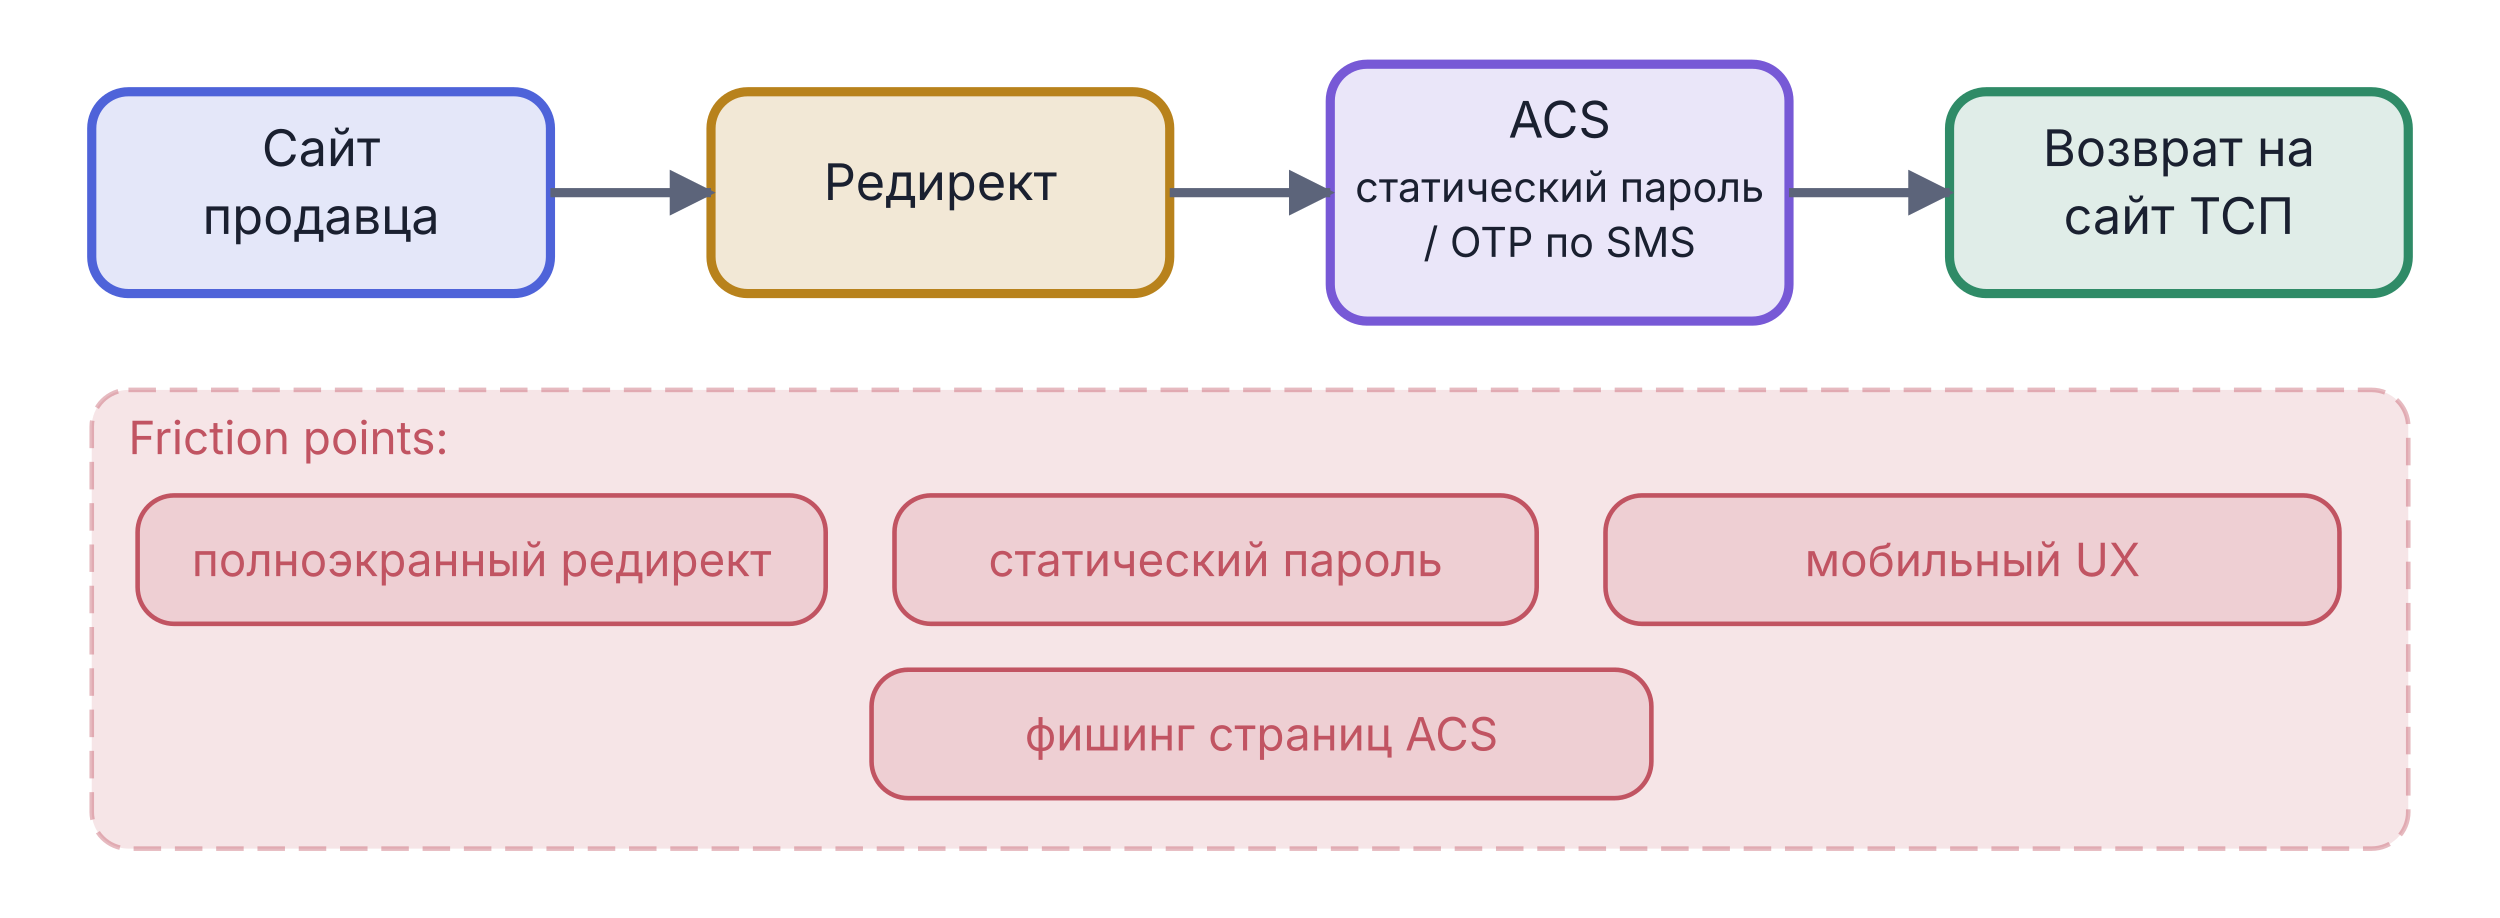
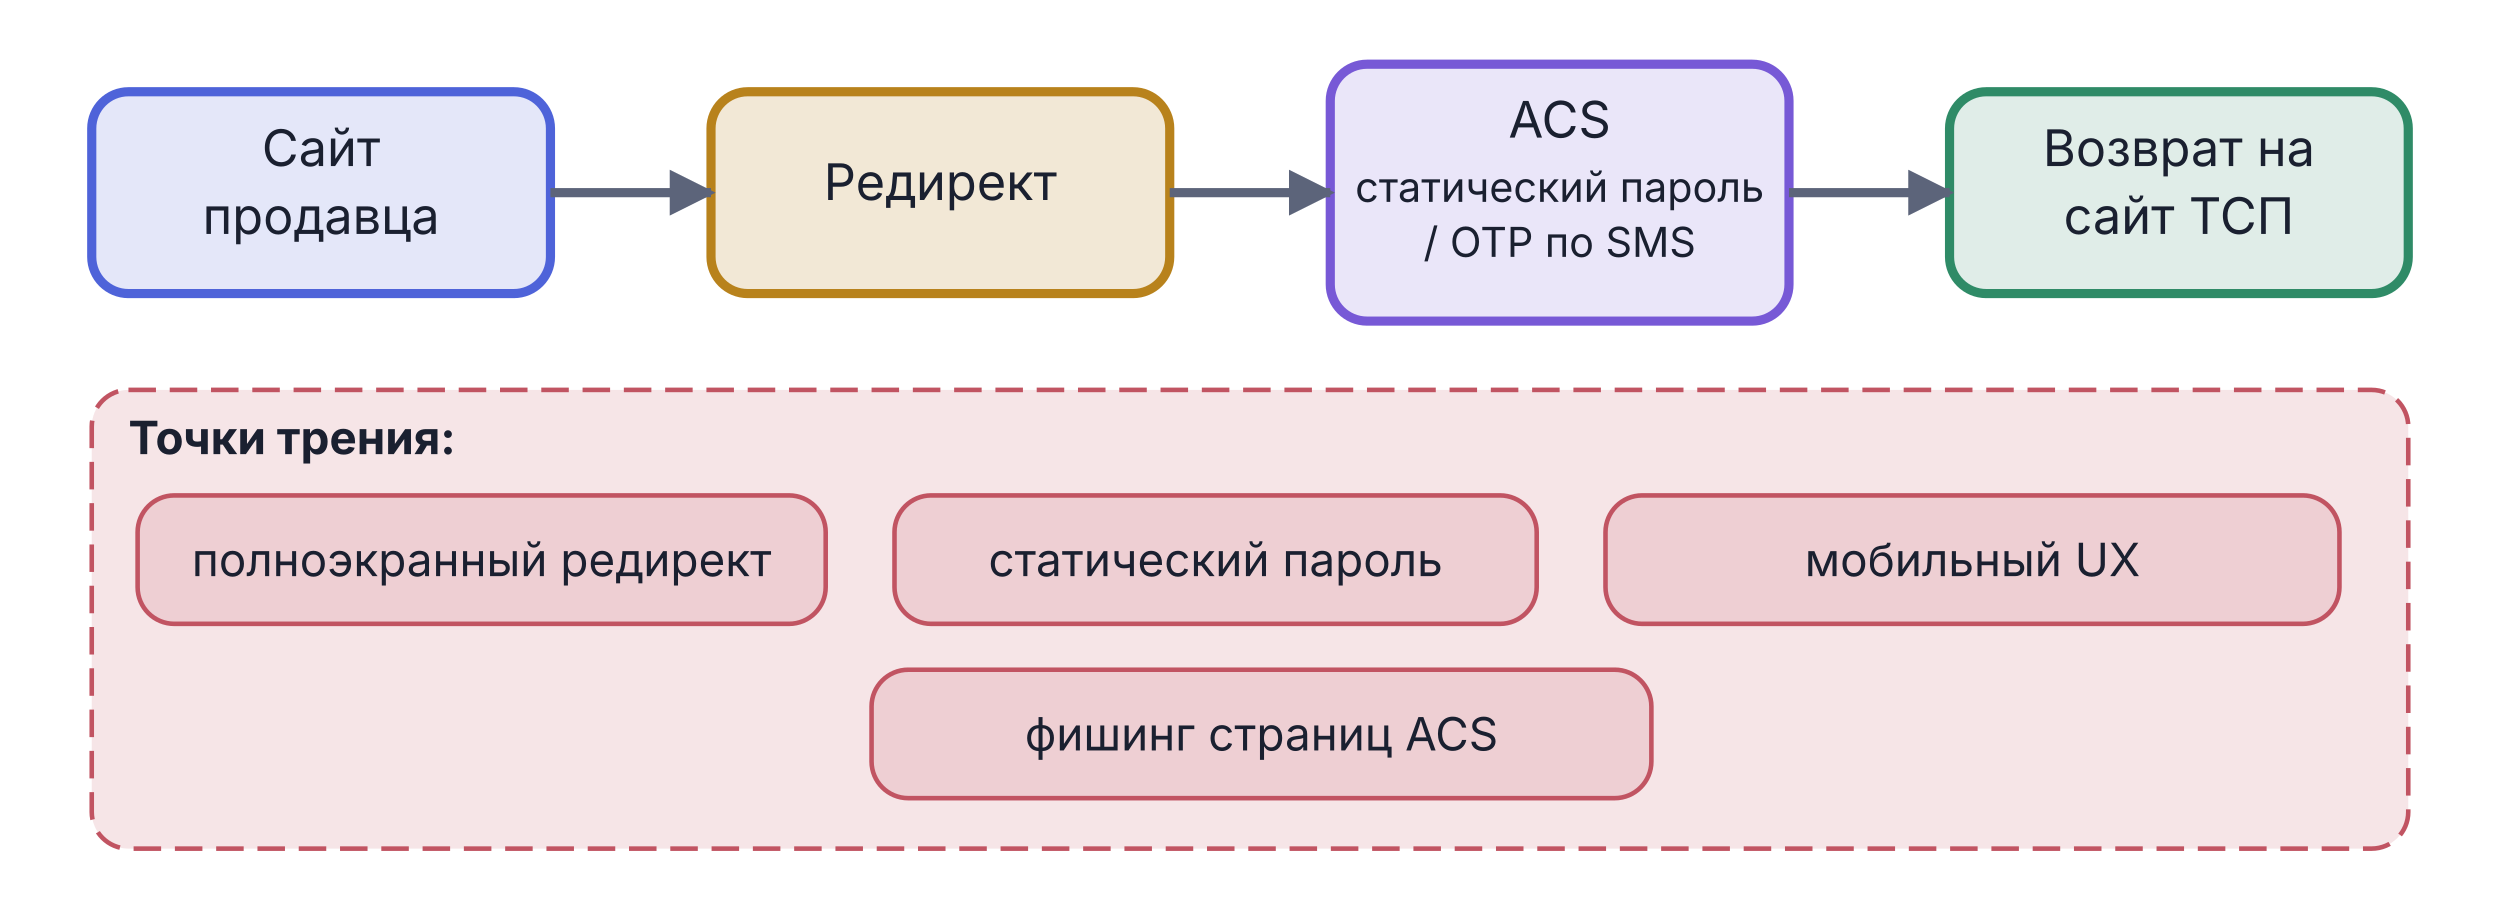
<svg xmlns="http://www.w3.org/2000/svg" viewBox="0 0 545 200" width="545" height="200">
  <defs>
    <marker id="arr-Muted" viewBox="0 0 10 10" refX="9" refY="5" markerWidth="5" markerHeight="5" orient="auto">
      <path d="M0,0 L10,5 L0,10 Z" fill="#5C647A" />
    </marker>
    <marker id="arr-Muted-s" viewBox="0 0 10 10" refX="1" refY="5" markerWidth="5" markerHeight="5" orient="auto">
      <path d="M10,0 L0,5 L10,10 Z" fill="#5C647A" />
    </marker>
  </defs>
  <rect x="20.0" y="20.0" width="100" height="44" rx="8" fill="#4E63D9" fill-opacity="0.15" stroke="#4E63D9" stroke-width="2" />
  <text x="70.0" y="36.2" text-anchor="middle" font-family="Inter, -apple-system, BlinkMacSystemFont, 'Helvetica Neue', Arial, sans-serif" font-size="11" font-weight="normal" fill="#1A2030">Сайт</text>
  <text x="70.0" y="51.0" text-anchor="middle" font-family="Inter, -apple-system, BlinkMacSystemFont, 'Helvetica Neue', Arial, sans-serif" font-size="11" font-weight="normal" fill="#1A2030">продавца</text>
  <rect x="155.0" y="20.0" width="100" height="44" rx="8" fill="#B8821C" fill-opacity="0.18" stroke="#B8821C" stroke-width="2" />
  <text x="205.0" y="43.6" text-anchor="middle" font-family="Inter, -apple-system, BlinkMacSystemFont, 'Helvetica Neue', Arial, sans-serif" font-size="11" font-weight="normal" fill="#1A2030">Редирект</text>
  <rect x="290.0" y="14.0" width="100" height="56" rx="8" fill="#7759D6" fill-opacity="0.15" stroke="#7759D6" stroke-width="2" />
  <text x="340.0" y="30.0" text-anchor="middle" font-family="Inter, -apple-system, BlinkMacSystemFont, 'Helvetica Neue', Arial, sans-serif" font-size="11" font-weight="normal" fill="#1A2030">ACS</text>
  <text x="340.0" y="44.0" text-anchor="middle" font-family="Inter, -apple-system, BlinkMacSystemFont, 'Helvetica Neue', Arial, sans-serif" font-size="9" fill="#1A2030">статический пароль</text>
  <text x="340.0" y="56.0" text-anchor="middle" font-family="Inter, -apple-system, BlinkMacSystemFont, 'Helvetica Neue', Arial, sans-serif" font-size="9" fill="#1A2030">/ OTP по SMS</text>
  <rect x="425.0" y="20.0" width="100" height="44" rx="8" fill="#2F8B67" fill-opacity="0.15" stroke="#2F8B67" stroke-width="2" />
  <text x="475.0" y="36.2" text-anchor="middle" font-family="Inter, -apple-system, BlinkMacSystemFont, 'Helvetica Neue', Arial, sans-serif" font-size="11" font-weight="normal" fill="#1A2030">Возврат на</text>
  <text x="475.0" y="51.0" text-anchor="middle" font-family="Inter, -apple-system, BlinkMacSystemFont, 'Helvetica Neue', Arial, sans-serif" font-size="11" font-weight="normal" fill="#1A2030">сайт ТСП</text>
  <line x1="120.0" y1="42.0" x2="155.0" y2="42.0" stroke="#5C647A" stroke-width="2" marker-end="url(#arr-Muted)" />
  <line x1="255.0" y1="42.0" x2="290.0" y2="42.0" stroke="#5C647A" stroke-width="2" marker-end="url(#arr-Muted)" />
  <line x1="390.0" y1="42.0" x2="425.0" y2="42.0" stroke="#5C647A" stroke-width="2" marker-end="url(#arr-Muted)" />
-   <rect x="20.0" y="85.0" width="505" height="100" rx="8" fill="#C15462" fill-opacity="0.15" stroke="#C15462" stroke-opacity="0.40" stroke-width="1" stroke-dasharray="6,3" />
-   <text x="28.0" y="99.0" text-anchor="start" font-family="Inter, -apple-system, BlinkMacSystemFont, 'Helvetica Neue', Arial, sans-serif" font-size="10" fill="#C15462">Friction points:</text>
+   <rect x="20.0" y="85.0" width="505" height="100" rx="8" fill="#C15462" fill-opacity="0.15" stroke="#C15462" stroke-width="1" stroke-dasharray="6,3" />
+   <text x="28.0" y="99.0" text-anchor="start" font-family="Inter, -apple-system, BlinkMacSystemFont, 'Helvetica Neue', Arial, sans-serif" font-size="10" fill="#1A2030" font-weight="bold">Точки трения:</text>
  <rect x="30.0" y="108.0" width="150" height="28" rx="8" fill="#C15462" fill-opacity="0.15" stroke="#C15462" stroke-width="1" />
-   <text x="105.0" y="125.6" text-anchor="middle" font-family="Inter, -apple-system, BlinkMacSystemFont, 'Helvetica Neue', Arial, sans-serif" font-size="10" font-weight="normal" fill="#C15462">полноэкранный редирект</text>
+   <text x="105.0" y="125.6" text-anchor="middle" font-family="Inter, -apple-system, BlinkMacSystemFont, 'Helvetica Neue', Arial, sans-serif" font-size="10" font-weight="normal" fill="#1A2030">полноэкранный редирект</text>
  <rect x="195.0" y="108.0" width="140" height="28" rx="8" fill="#C15462" fill-opacity="0.15" stroke="#C15462" stroke-width="1" />
-   <text x="265.0" y="125.6" text-anchor="middle" font-family="Inter, -apple-system, BlinkMacSystemFont, 'Helvetica Neue', Arial, sans-serif" font-size="10" font-weight="normal" fill="#C15462">статический пароль</text>
+   <text x="265.0" y="125.6" text-anchor="middle" font-family="Inter, -apple-system, BlinkMacSystemFont, 'Helvetica Neue', Arial, sans-serif" font-size="10" font-weight="normal" fill="#1A2030">статический пароль</text>
  <rect x="350.0" y="108.0" width="160" height="28" rx="8" fill="#C15462" fill-opacity="0.15" stroke="#C15462" stroke-width="1" />
-   <text x="430.0" y="125.6" text-anchor="middle" font-family="Inter, -apple-system, BlinkMacSystemFont, 'Helvetica Neue', Arial, sans-serif" font-size="10" font-weight="normal" fill="#C15462">мобильный UX</text>
+   <text x="430.0" y="125.6" text-anchor="middle" font-family="Inter, -apple-system, BlinkMacSystemFont, 'Helvetica Neue', Arial, sans-serif" font-size="10" font-weight="normal" fill="#1A2030">мобильный UX</text>
  <rect x="190.0" y="146.0" width="170" height="28" rx="8" fill="#C15462" fill-opacity="0.15" stroke="#C15462" stroke-width="1" />
-   <text x="275.0" y="163.6" text-anchor="middle" font-family="Inter, -apple-system, BlinkMacSystemFont, 'Helvetica Neue', Arial, sans-serif" font-size="10" font-weight="normal" fill="#C15462">фишинг страниц ACS</text>
+   <text x="275.0" y="163.6" text-anchor="middle" font-family="Inter, -apple-system, BlinkMacSystemFont, 'Helvetica Neue', Arial, sans-serif" font-size="10" font-weight="normal" fill="#1A2030">фишинг страниц ACS</text>
</svg>
